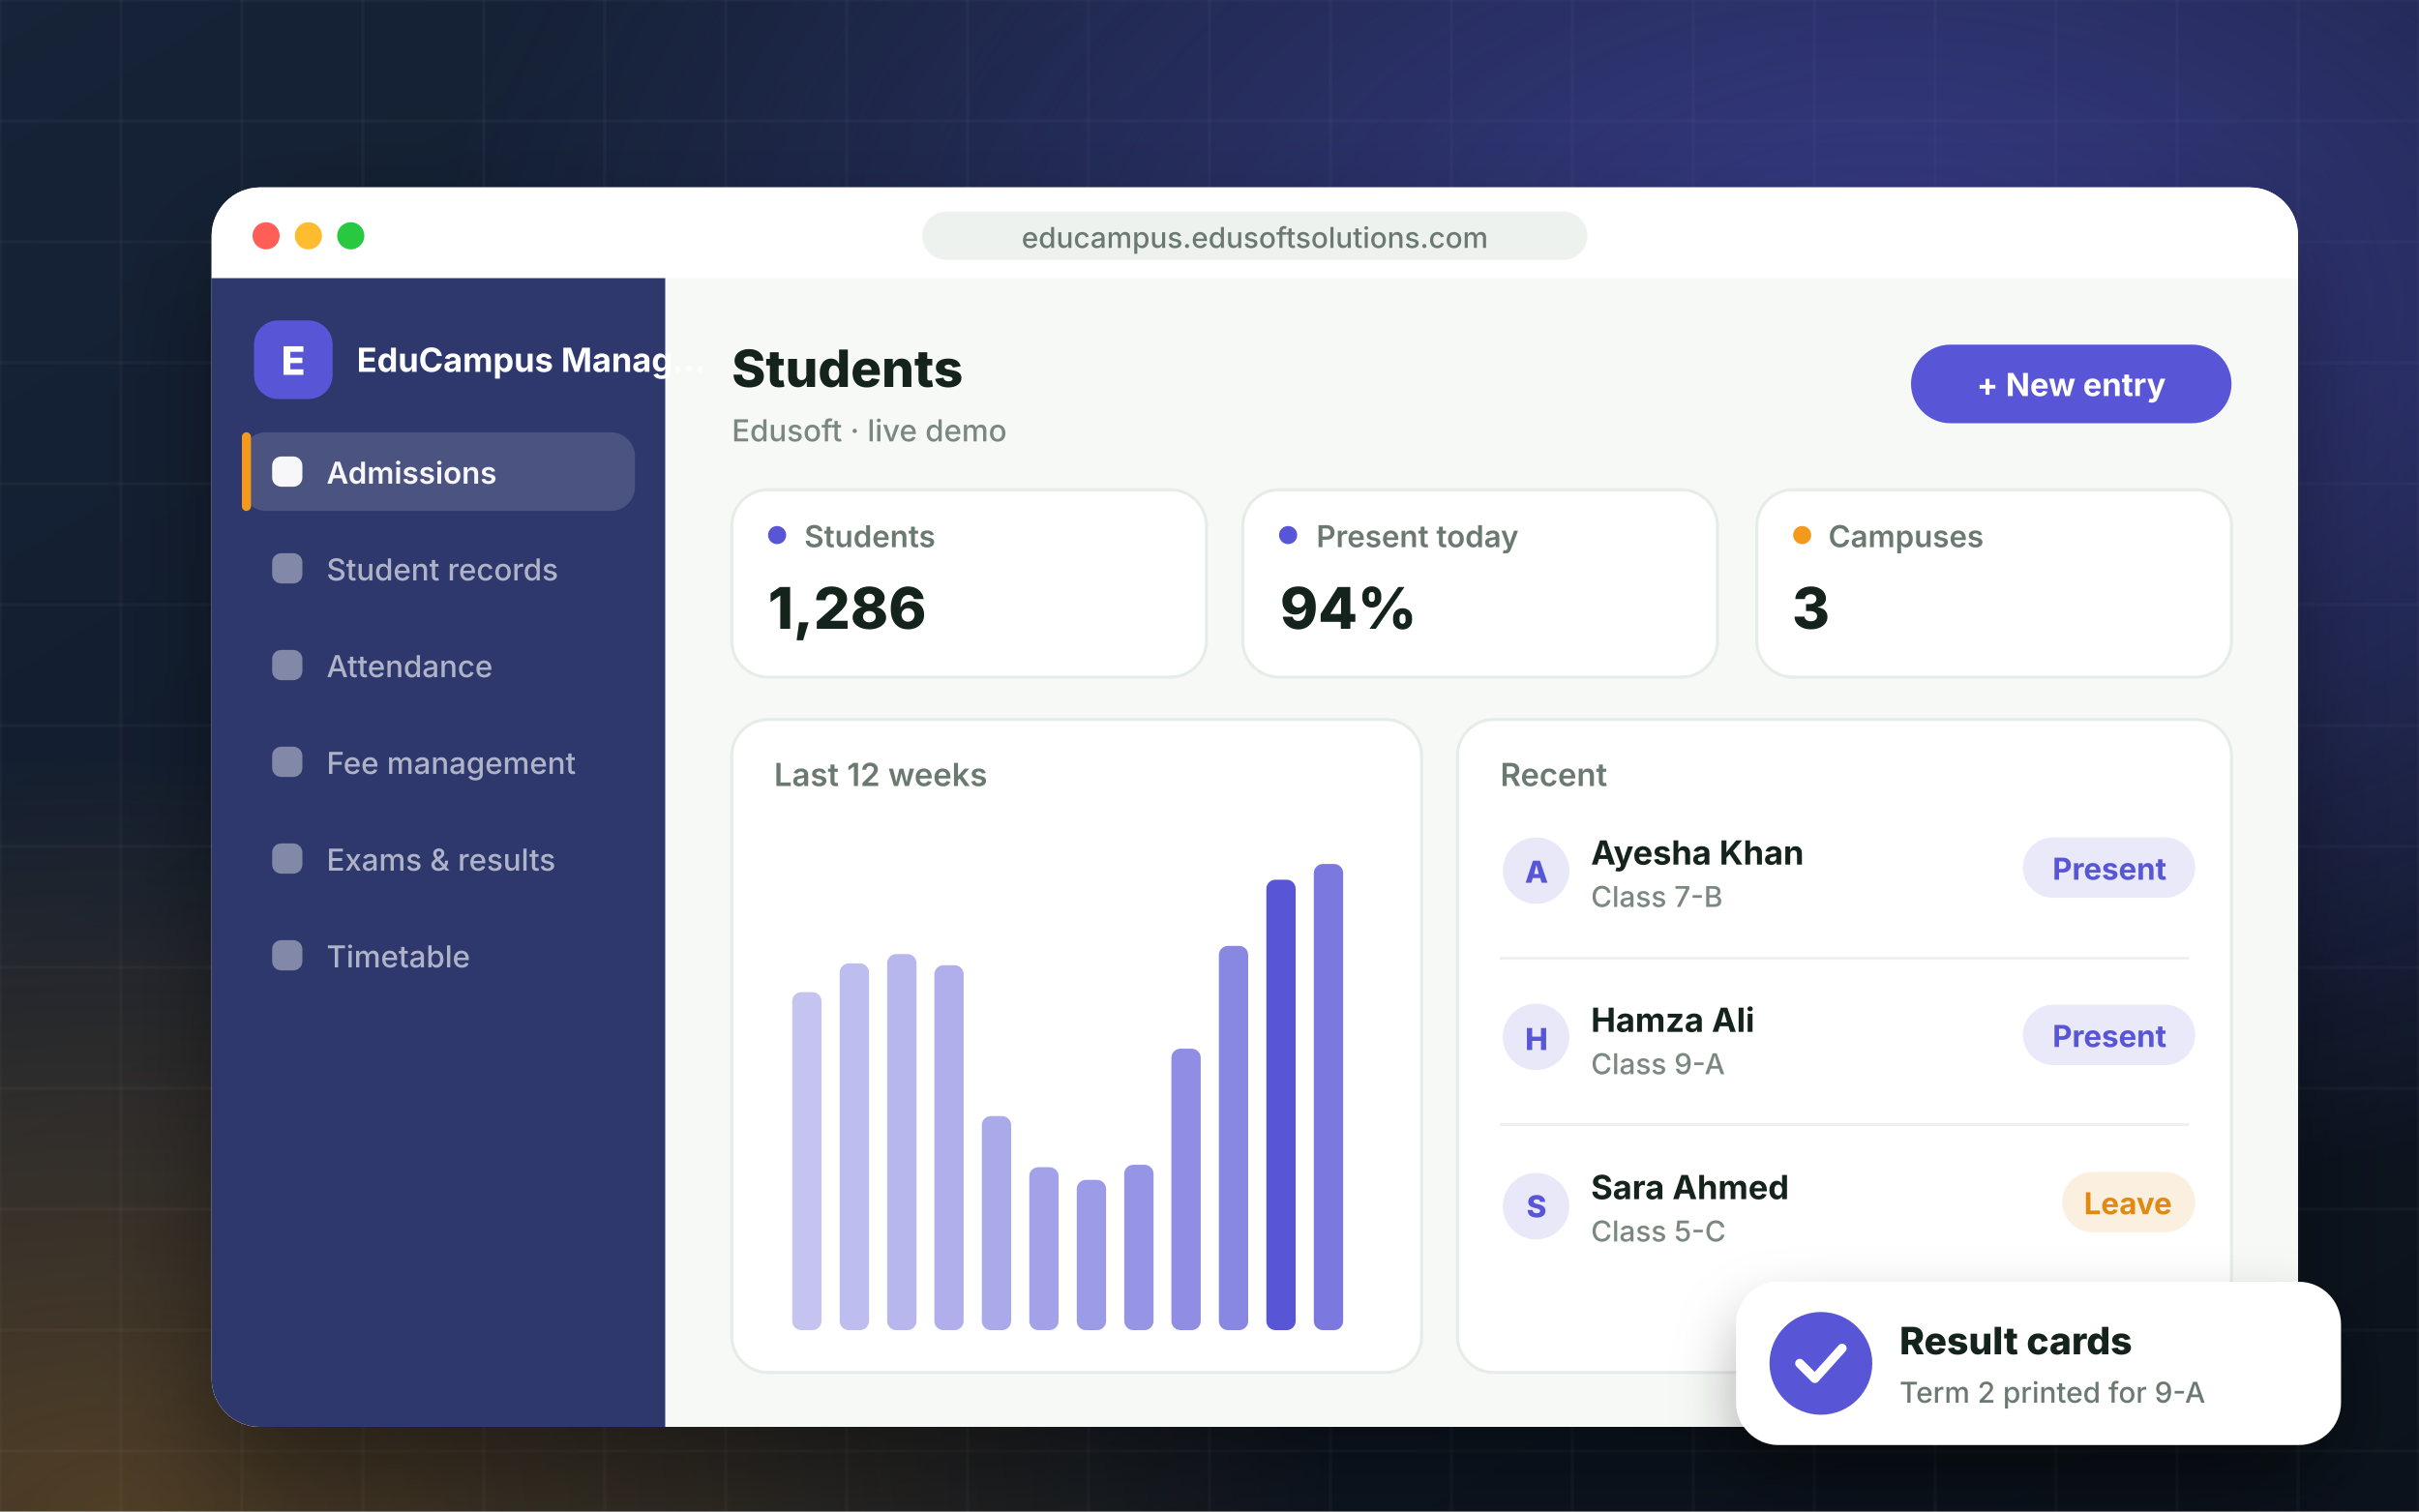
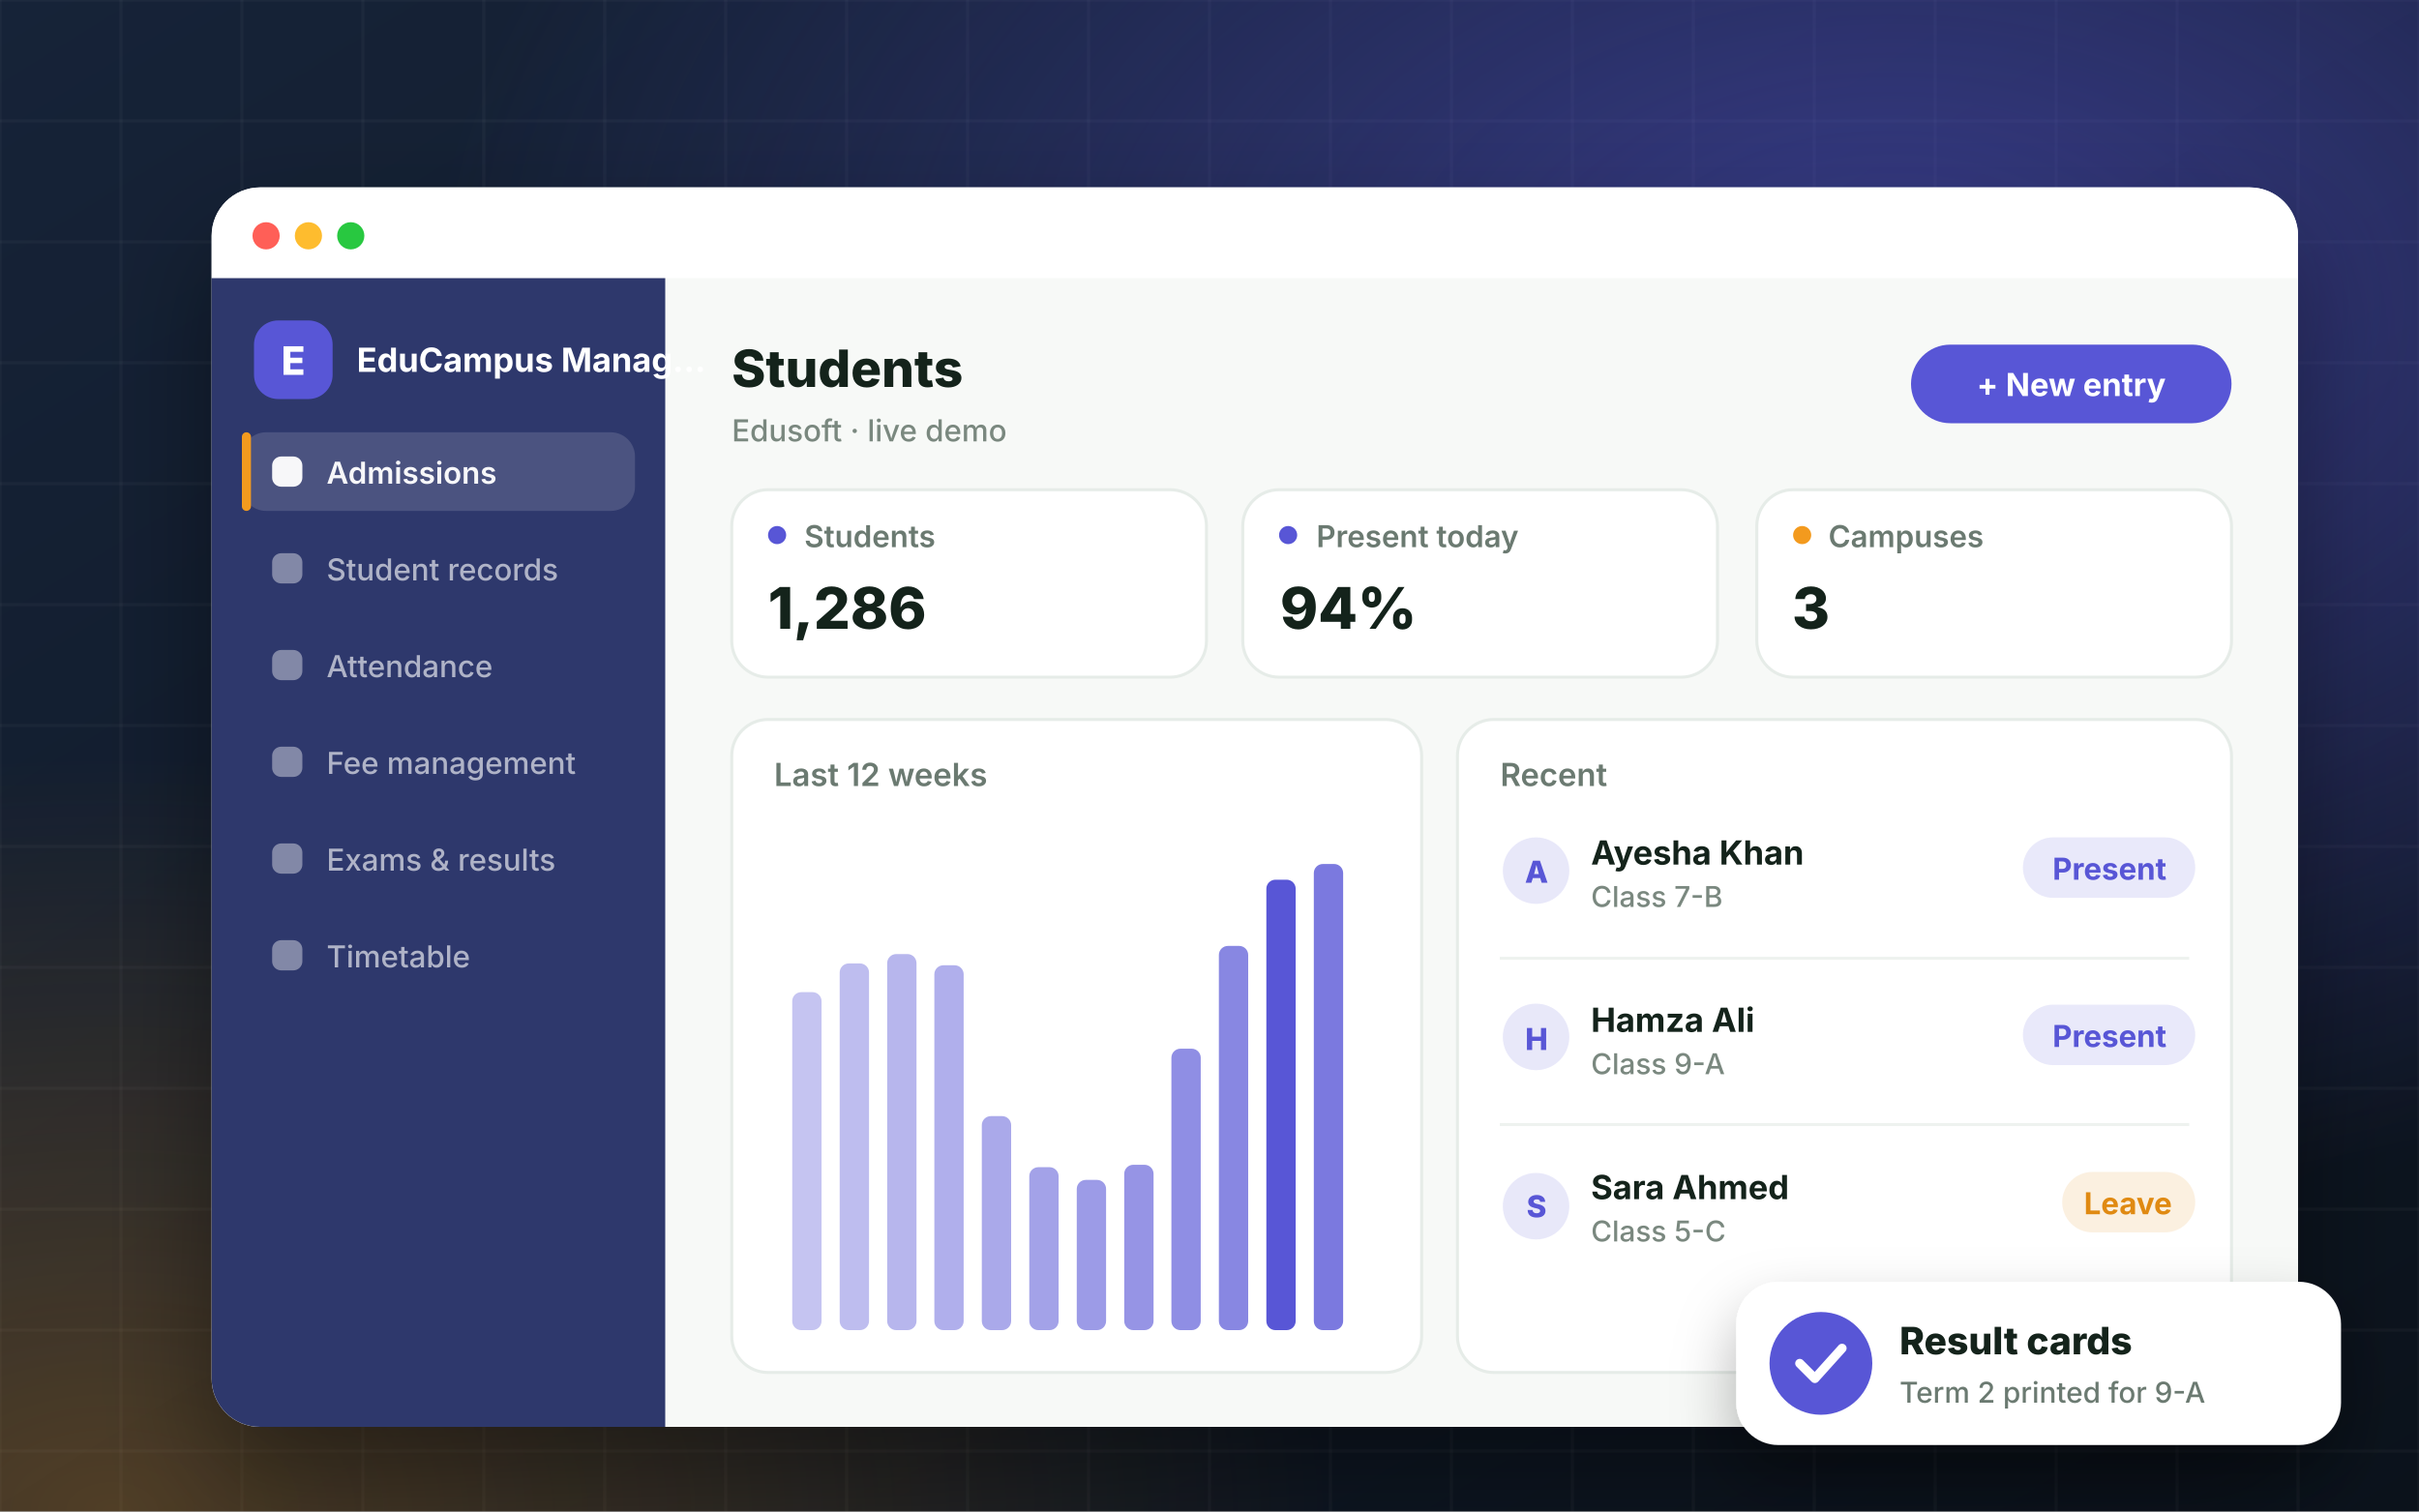
<svg xmlns="http://www.w3.org/2000/svg" viewBox="0 0 800 500" font-family="Inter, 'Segoe UI', Roboto, Arial, sans-serif">
  <defs>
    <linearGradient id="bg" x1="0" y1="0" x2="1" y2="1">
      <stop offset="0" stop-color="#162338" />
      <stop offset="1" stop-color="#0b121b" />
    </linearGradient>
    <radialGradient id="glow" cx=".78" cy=".2" r=".6">
      <stop offset="0" stop-color="#5856d6" stop-opacity=".55" />
      <stop offset="1" stop-color="#5856d6" stop-opacity="0" />
    </radialGradient>
    <radialGradient id="glow2" cx=".05" cy="1" r=".5">
      <stop offset="0" stop-color="#f39a1e" stop-opacity=".28" />
      <stop offset="1" stop-color="#f39a1e" stop-opacity="0" />
    </radialGradient>
    <linearGradient id="area" x1="0" y1="0" x2="0" y2="1">
      <stop offset="0" stop-color="#5856d6" stop-opacity=".28" />
      <stop offset="1" stop-color="#5856d6" stop-opacity="0" />
    </linearGradient>
    <filter id="sh" x="-20%" y="-20%" width="140%" height="150%">
      <feDropShadow dx="0" dy="18" stdDeviation="18" flood-color="#000" flood-opacity=".38" />
    </filter>
    <filter id="sh2" x="-30%" y="-40%" width="160%" height="200%">
      <feDropShadow dx="0" dy="10" stdDeviation="10" flood-color="#000" flood-opacity=".3" />
    </filter>
  </defs>
  <rect width="800" height="500" fill="url(#bg)" />
  <path d="M0 0 V500" stroke="#fff" stroke-opacity=".035" />
  <path d="M40 0 V500" stroke="#fff" stroke-opacity=".035" />
  <path d="M80 0 V500" stroke="#fff" stroke-opacity=".035" />
  <path d="M120 0 V500" stroke="#fff" stroke-opacity=".035" />
  <path d="M160 0 V500" stroke="#fff" stroke-opacity=".035" />
  <path d="M200 0 V500" stroke="#fff" stroke-opacity=".035" />
  <path d="M240 0 V500" stroke="#fff" stroke-opacity=".035" />
  <path d="M280 0 V500" stroke="#fff" stroke-opacity=".035" />
  <path d="M320 0 V500" stroke="#fff" stroke-opacity=".035" />
  <path d="M360 0 V500" stroke="#fff" stroke-opacity=".035" />
  <path d="M400 0 V500" stroke="#fff" stroke-opacity=".035" />
  <path d="M440 0 V500" stroke="#fff" stroke-opacity=".035" />
  <path d="M480 0 V500" stroke="#fff" stroke-opacity=".035" />
  <path d="M520 0 V500" stroke="#fff" stroke-opacity=".035" />
  <path d="M560 0 V500" stroke="#fff" stroke-opacity=".035" />
  <path d="M600 0 V500" stroke="#fff" stroke-opacity=".035" />
  <path d="M640 0 V500" stroke="#fff" stroke-opacity=".035" />
  <path d="M680 0 V500" stroke="#fff" stroke-opacity=".035" />
  <path d="M720 0 V500" stroke="#fff" stroke-opacity=".035" />
  <path d="M760 0 V500" stroke="#fff" stroke-opacity=".035" />
  <path d="M800 0 V500" stroke="#fff" stroke-opacity=".035" />
  <path d="M0 0 H800" stroke="#fff" stroke-opacity=".035" />
  <path d="M0 40 H800" stroke="#fff" stroke-opacity=".035" />
  <path d="M0 80 H800" stroke="#fff" stroke-opacity=".035" />
  <path d="M0 120 H800" stroke="#fff" stroke-opacity=".035" />
  <path d="M0 160 H800" stroke="#fff" stroke-opacity=".035" />
  <path d="M0 200 H800" stroke="#fff" stroke-opacity=".035" />
  <path d="M0 240 H800" stroke="#fff" stroke-opacity=".035" />
  <path d="M0 280 H800" stroke="#fff" stroke-opacity=".035" />
  <path d="M0 320 H800" stroke="#fff" stroke-opacity=".035" />
  <path d="M0 360 H800" stroke="#fff" stroke-opacity=".035" />
  <path d="M0 400 H800" stroke="#fff" stroke-opacity=".035" />
  <path d="M0 440 H800" stroke="#fff" stroke-opacity=".035" />
  <path d="M0 480 H800" stroke="#fff" stroke-opacity=".035" />
  <rect width="800" height="500" fill="url(#glow)" />
  <rect width="800" height="500" fill="url(#glow2)" />
  <g filter="url(#sh)">
    <rect x="70" y="62" width="690" height="410" rx="16" fill="#f7f9f7" />
  </g>
  <path d="M70 78 a16 16 0 0 1 16 -16 h658 a16 16 0 0 1 16 16 v14 h-690 z" fill="#fff" />
  <circle cx="88" cy="78" r="4.5" fill="#ff5f57" />
  <circle cx="102" cy="78" r="4.5" fill="#febc2e" />
  <circle cx="116" cy="78" r="4.5" fill="#28c840" />
-   <rect x="305.0" y="70" width="220" height="16" rx="8" fill="#eef2ef" />
-   <text x="415.0" y="82" font-size="9.5" font-weight="500" fill="#6b7a71" text-anchor="middle" opacity="1">educampus.edusoftsolutions.com</text>
  <path d="M70 92 h150 v380 h-134 a16 16 0 0 1 -16 -16 z" fill="#2e386c" />
  <rect x="84" y="106" width="26" height="26" rx="8" fill="#5856d6" />
  <text x="97" y="124" font-size="13" font-weight="800" fill="#fff" text-anchor="middle" opacity="1">E</text>
  <text x="118" y="123" font-size="11" font-weight="700" fill="#fff" text-anchor="start" opacity="1">EduCampus Manag…</text>
  <rect x="80" y="143" width="130" height="26" rx="8" fill="#fff" opacity=".14" />
  <rect x="80" y="143" width="3" height="26" rx="1.5" fill="#f39a1e" />
  <rect x="90" y="151" width="10" height="10" rx="3" fill="#fff" opacity="0.95" />
  <text x="108" y="160" font-size="10" font-weight="600" fill="#fff" text-anchor="start" opacity="0.95">Admissions</text>
  <rect x="90" y="183" width="10" height="10" rx="3" fill="#fff" opacity="0.4" />
  <text x="108" y="192" font-size="10" font-weight="500" fill="#fff" text-anchor="start" opacity="0.62">Student records</text>
  <rect x="90" y="215" width="10" height="10" rx="3" fill="#fff" opacity="0.4" />
  <text x="108" y="224" font-size="10" font-weight="500" fill="#fff" text-anchor="start" opacity="0.62">Attendance</text>
  <rect x="90" y="247" width="10" height="10" rx="3" fill="#fff" opacity="0.4" />
  <text x="108" y="256" font-size="10" font-weight="500" fill="#fff" text-anchor="start" opacity="0.62">Fee management</text>
  <rect x="90" y="279" width="10" height="10" rx="3" fill="#fff" opacity="0.4" />
  <text x="108" y="288" font-size="10" font-weight="500" fill="#fff" text-anchor="start" opacity="0.62">Exams &amp; results</text>
  <rect x="90" y="311" width="10" height="10" rx="3" fill="#fff" opacity="0.4" />
  <text x="108" y="320" font-size="10" font-weight="500" fill="#fff" text-anchor="start" opacity="0.62">Timetable</text>
  <text x="242" y="128" font-size="17" font-weight="800" fill="#14231b" text-anchor="start" opacity="1">Students</text>
  <text x="242" y="146" font-size="10" font-weight="500" fill="#7a887f" text-anchor="start" opacity="1">Edusoft · live demo</text>
  <rect x="632" y="114" width="106" height="26" rx="13" fill="#5856d6" />
  <text x="685" y="131" font-size="10.5" font-weight="700" fill="#fff" text-anchor="middle" opacity="1">+ New entry</text>
  <rect x="242" y="162" width="157" height="62" rx="12" fill="#fff" stroke="#e6ece8" />
  <rect x="254" y="174" width="6" height="6" rx="3" fill="#5856d6" />
  <text x="266.0" y="181" font-size="10" font-weight="600" fill="#6b7a71" text-anchor="start" opacity="1">Students</text>
  <text x="254.0" y="208" font-size="19" font-weight="800" fill="#14231b" text-anchor="start" opacity="1">1,286</text>
  <rect x="411" y="162" width="157" height="62" rx="12" fill="#fff" stroke="#e6ece8" />
  <rect x="423" y="174" width="6" height="6" rx="3" fill="#5856d6" />
  <text x="435.333" y="181" font-size="10" font-weight="600" fill="#6b7a71" text-anchor="start" opacity="1">Present today</text>
  <text x="423.333" y="208" font-size="19" font-weight="800" fill="#14231b" text-anchor="start" opacity="1">94%</text>
  <rect x="581" y="162" width="157" height="62" rx="12" fill="#fff" stroke="#e6ece8" />
  <rect x="593" y="174" width="6" height="6" rx="3" fill="#f39a1e" />
  <text x="604.667" y="181" font-size="10" font-weight="600" fill="#6b7a71" text-anchor="start" opacity="1">Campuses</text>
  <text x="592.667" y="208" font-size="19" font-weight="800" fill="#14231b" text-anchor="start" opacity="1">3</text>
  <rect x="242" y="238" width="228.16" height="216" rx="12" fill="#fff" stroke="#e6ece8" />
  <text x="256" y="260" font-size="10.5" font-weight="600" fill="#6b7a71" text-anchor="start" opacity="1">Last 12 weeks</text>
  <rect x="262.0" y="328.2" width="9.7" height="111.8" rx="3" fill="#5856d6" opacity="0.35" />
  <rect x="277.7" y="318.7" width="9.7" height="121.3" rx="3" fill="#5856d6" opacity="0.39" />
  <rect x="293.4" y="315.6" width="9.7" height="124.4" rx="3" fill="#5856d6" opacity="0.43" />
  <rect x="309.0" y="319.3" width="9.7" height="120.7" rx="3" fill="#5856d6" opacity="0.47" />
  <rect x="324.7" y="369.2" width="9.7" height="70.8" rx="3" fill="#5856d6" opacity="0.51" />
  <rect x="340.4" y="386.1" width="9.7" height="53.9" rx="3" fill="#5856d6" opacity="0.55" />
  <rect x="356.1" y="390.3" width="9.7" height="49.7" rx="3" fill="#5856d6" opacity="0.59" />
  <rect x="371.8" y="385.3" width="9.7" height="54.7" rx="3" fill="#5856d6" opacity="0.63" />
  <rect x="387.4" y="346.9" width="9.7" height="93.1" rx="3" fill="#5856d6" opacity="0.67" />
  <rect x="403.1" y="312.9" width="9.7" height="127.1" rx="3" fill="#5856d6" opacity="0.71" />
  <rect x="418.8" y="291.0" width="9.7" height="149.0" rx="3" fill="#5856d6" opacity="1.00" />
  <rect x="434.5" y="285.8" width="9.7" height="154.2" rx="3" fill="#5856d6" opacity="0.79" />
  <rect x="482" y="238" width="256" height="216" rx="12" fill="#fff" stroke="#e6ece8" />
  <text x="496.16" y="260" font-size="10.5" font-weight="600" fill="#6b7a71" text-anchor="start" opacity="1">Recent</text>
  <circle cx="508" cy="288" r="11" fill="#5856d6" opacity=".14" />
  <text x="508.16" y="292.0" font-size="10" font-weight="800" fill="#5856d6" text-anchor="middle" opacity="1">A</text>
  <text x="526.16" y="286.0" font-size="11" font-weight="700" fill="#14231b" text-anchor="start" opacity="1">Ayesha Khan</text>
  <text x="526.16" y="300.0" font-size="9.5" font-weight="500" fill="#7a887f" text-anchor="start" opacity="1">Class 7-B</text>
  <rect x="669" y="277.0" width="57" height="20" rx="10" fill="#5856d6" opacity=".13" />
  <text x="697.65" y="291.0" font-size="10" font-weight="700" fill="#5856d6" text-anchor="middle" opacity="1">Present</text>
  <path d="M496 317 H724" stroke="#eef2ef" />
  <circle cx="508" cy="343" r="11" fill="#5856d6" opacity=".14" />
  <text x="508.16" y="347.333" font-size="10" font-weight="800" fill="#5856d6" text-anchor="middle" opacity="1">H</text>
  <text x="526.16" y="341.333" font-size="11" font-weight="700" fill="#14231b" text-anchor="start" opacity="1">Hamza Ali</text>
  <text x="526.16" y="355.333" font-size="9.5" font-weight="500" fill="#7a887f" text-anchor="start" opacity="1">Class 9-A</text>
  <rect x="669" y="332.333" width="57" height="20" rx="10" fill="#5856d6" opacity=".13" />
  <text x="697.65" y="346.333" font-size="10" font-weight="700" fill="#5856d6" text-anchor="middle" opacity="1">Present</text>
  <path d="M496 372 H724" stroke="#eef2ef" />
  <circle cx="508" cy="399" r="11" fill="#5856d6" opacity=".14" />
  <text x="508.16" y="402.667" font-size="10" font-weight="800" fill="#5856d6" text-anchor="middle" opacity="1">S</text>
  <text x="526.16" y="396.667" font-size="11" font-weight="700" fill="#14231b" text-anchor="start" opacity="1">Sara Ahmed</text>
  <text x="526.16" y="410.667" font-size="9.5" font-weight="500" fill="#7a887f" text-anchor="start" opacity="1">Class 5-C</text>
  <rect x="682" y="387.667" width="44" height="20" rx="10" fill="#e08a12" opacity=".13" />
  <text x="703.75" y="401.667" font-size="10" font-weight="700" fill="#e08a12" text-anchor="middle" opacity="1">Leave</text>
  <g filter="url(#sh2)">
    <rect x="574.2" y="424" width="200" height="54" rx="14" fill="#fff" />
  </g>
  <circle cx="602.2" cy="451" r="17" fill="#5856d6" />
  <path d="M595.2,451 l5,5 l9,-10" fill="none" stroke="#fff" stroke-width="3" stroke-linecap="round" stroke-linejoin="round" />
  <text x="628.2" y="448" font-size="12.5" font-weight="800" fill="#14231b" text-anchor="start" opacity="1">Result cards</text>
  <text x="628.2" y="464" font-size="9.5" font-weight="500" fill="#6b7a71" text-anchor="start" opacity="1">Term 2 printed for 9-A</text>
</svg>
